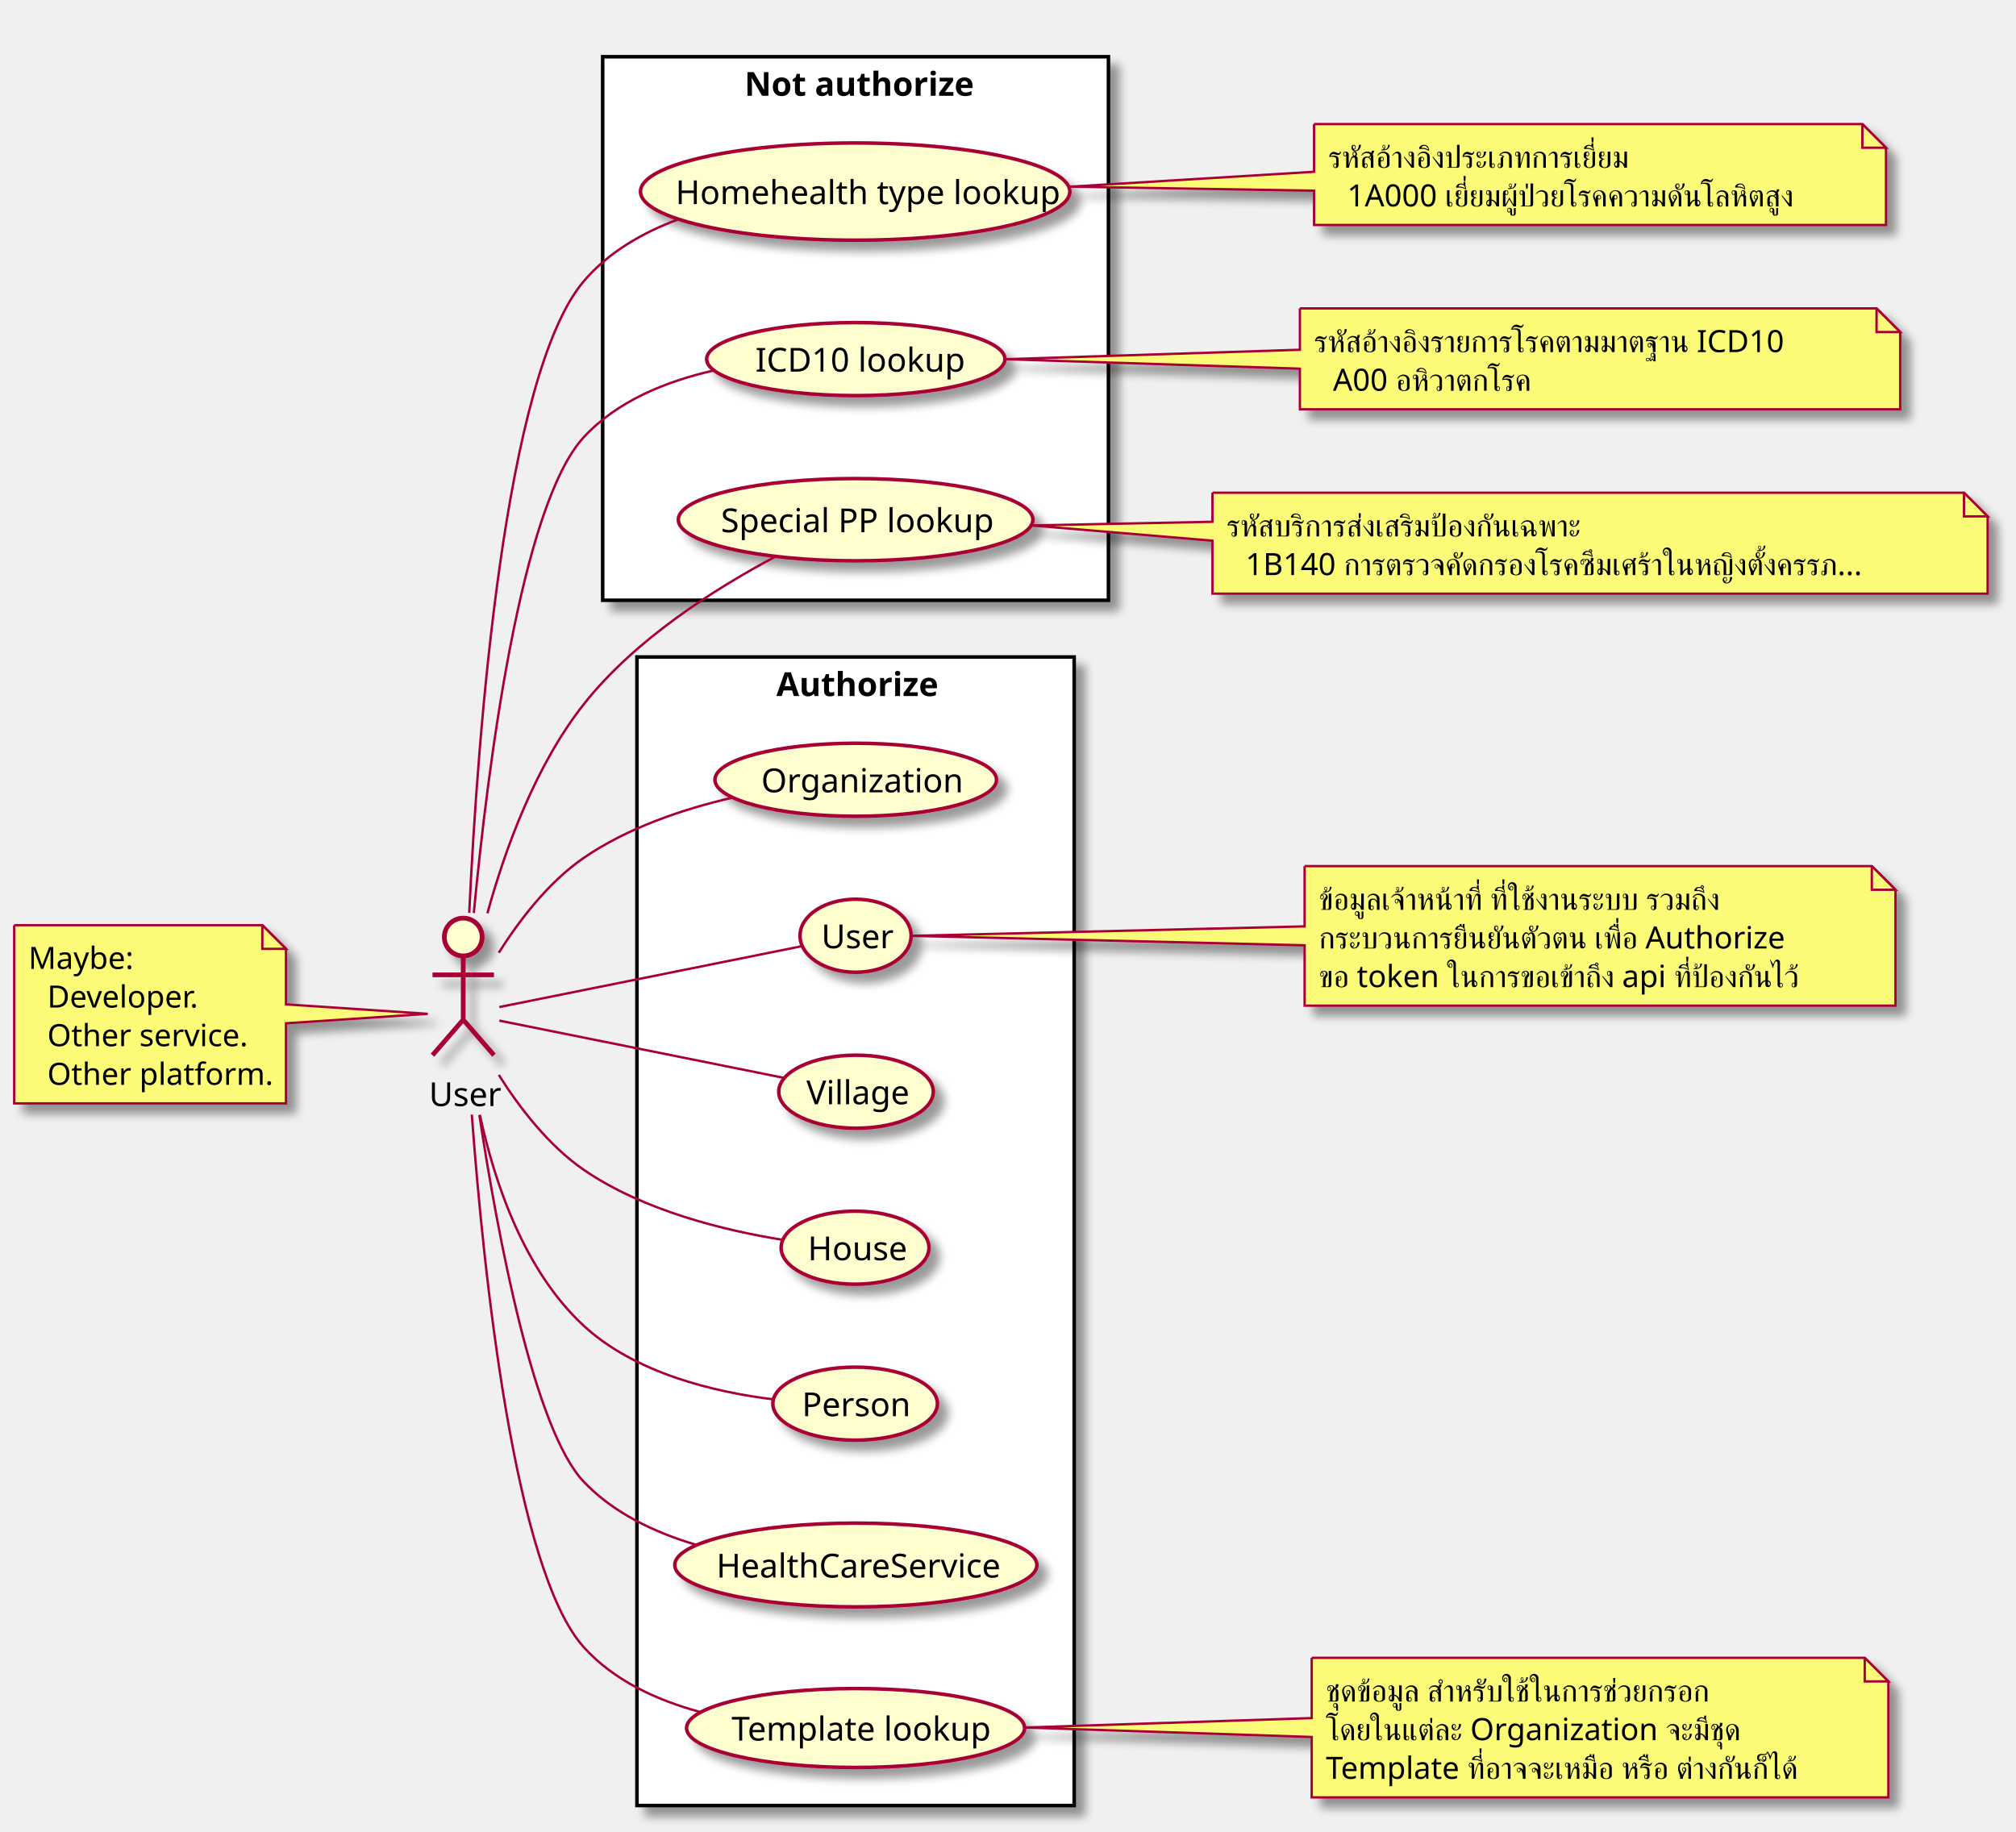
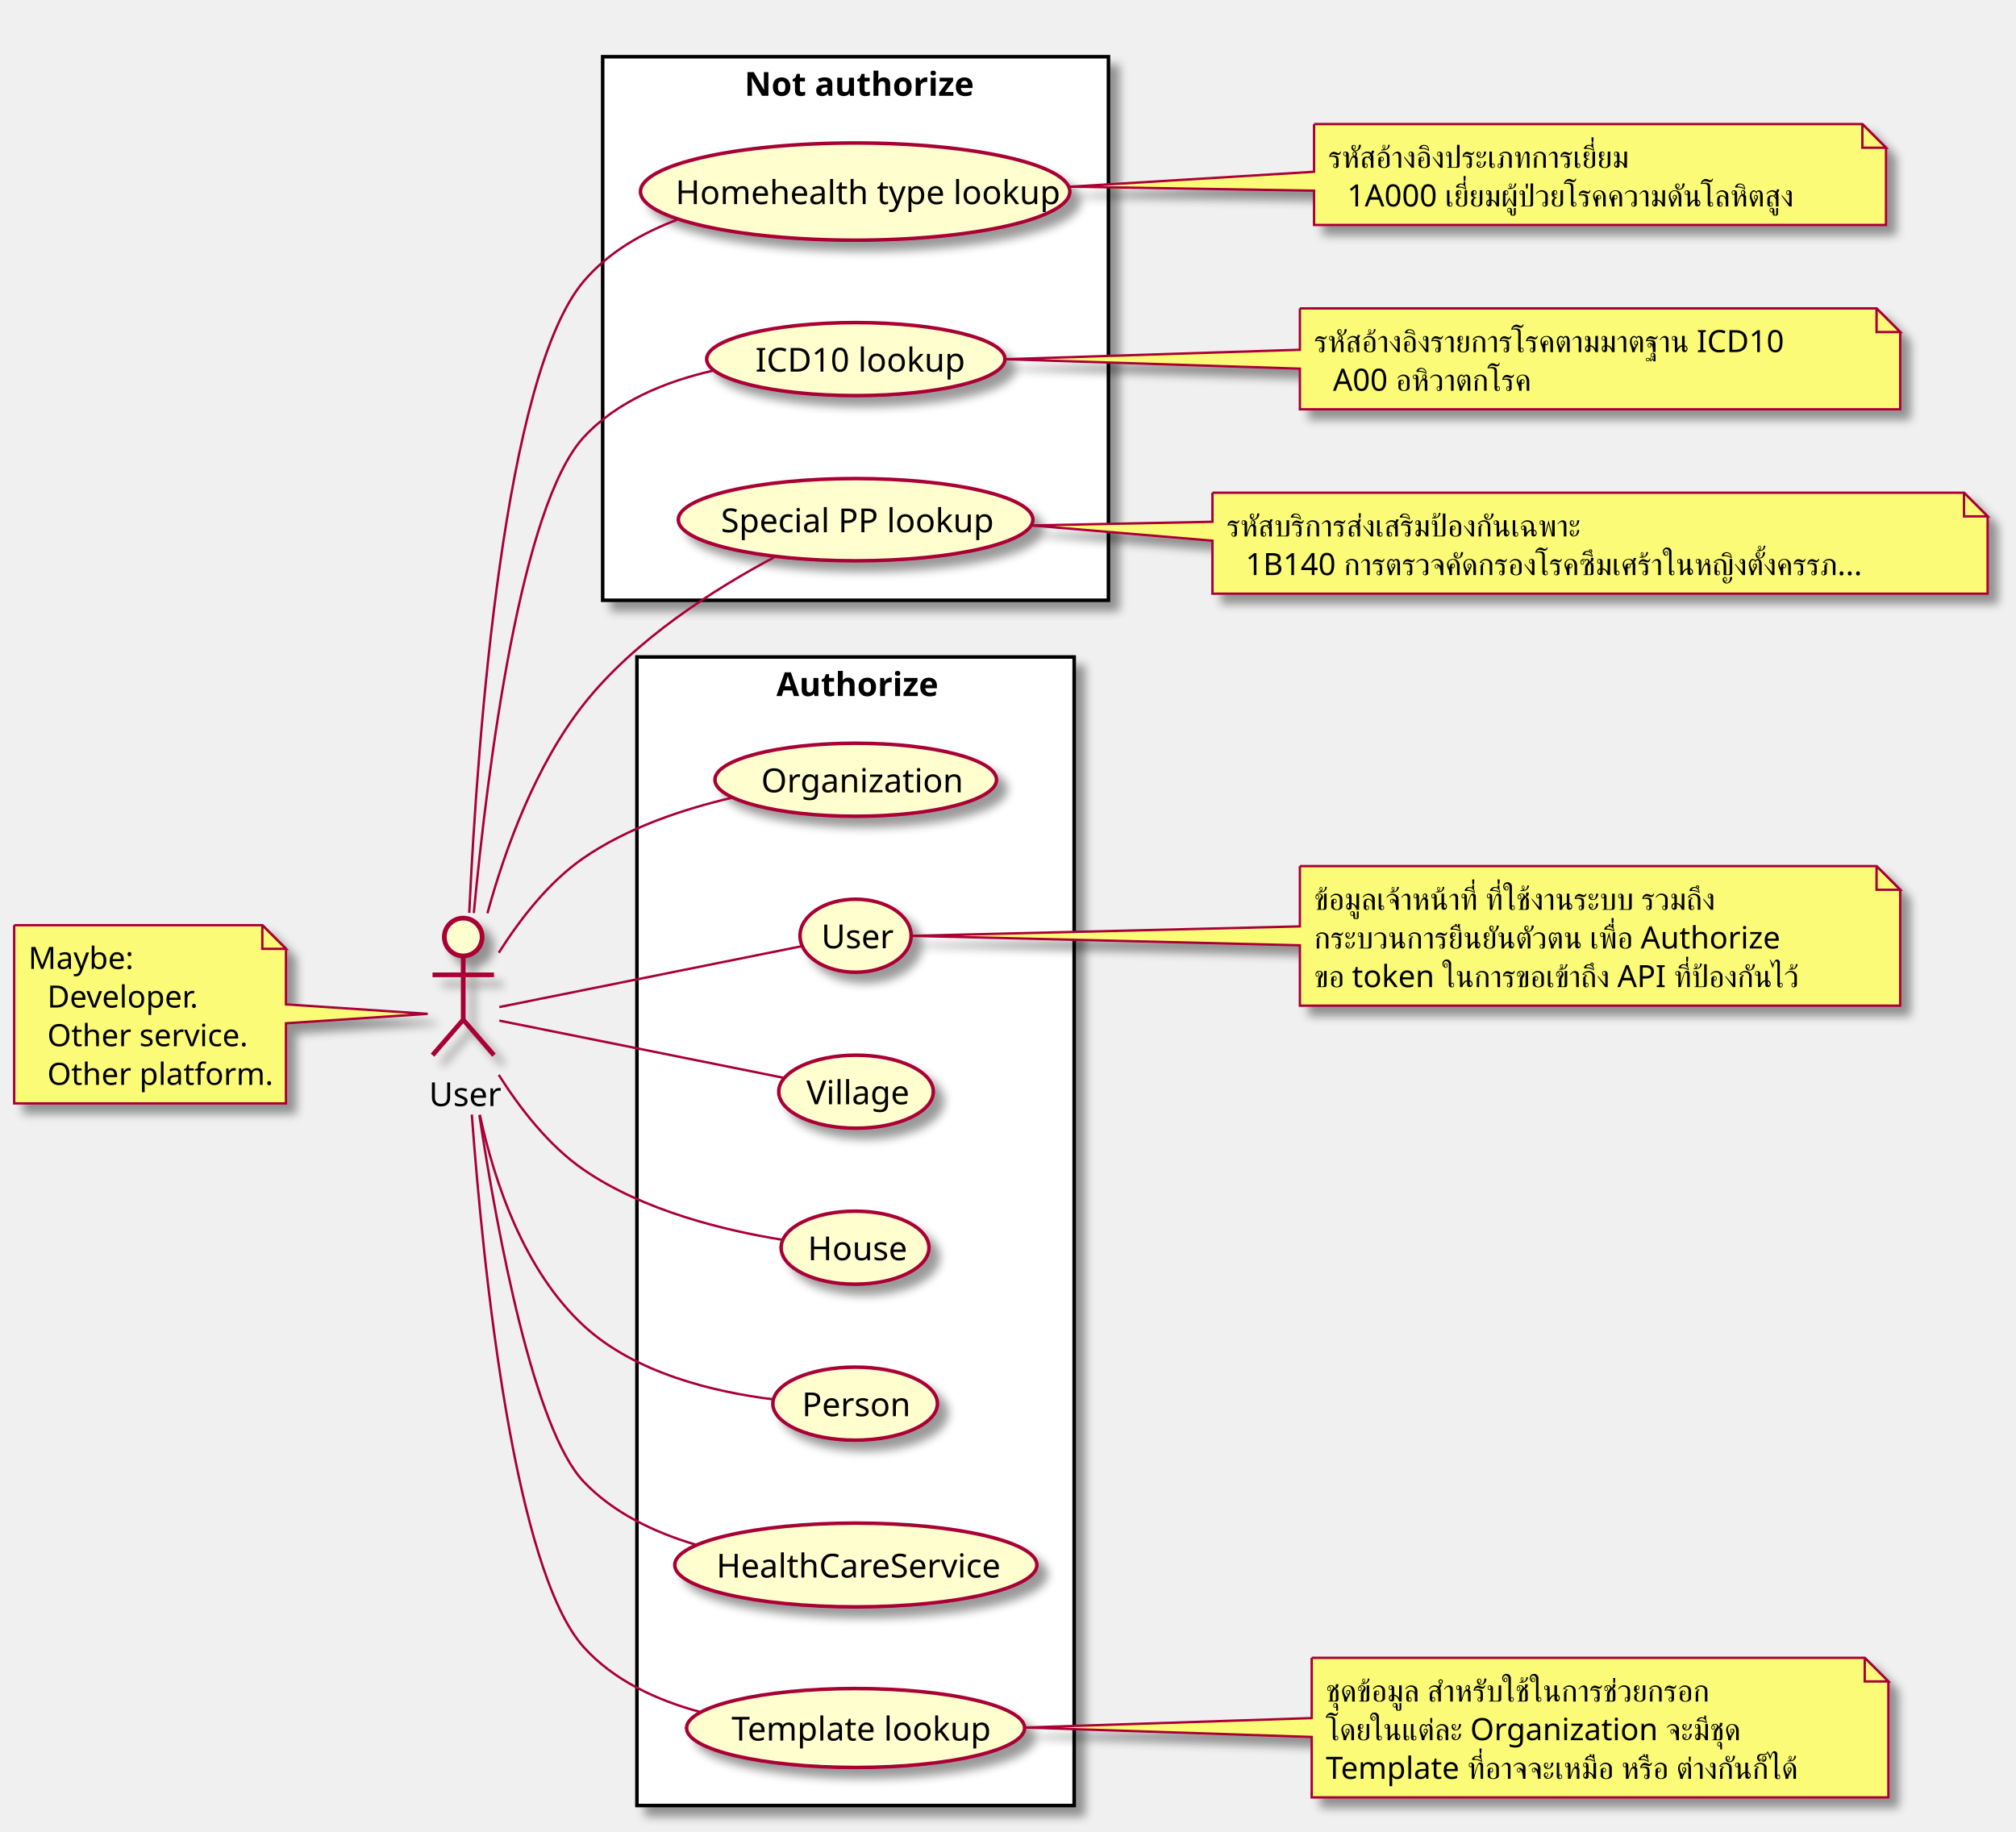
<svg xmlns="http://www.w3.org/2000/svg" contentScriptType="application/ecmascript" contentStyleType="text/css" height="775px" preserveAspectRatio="none" style="width:853px;height:775px;" version="1.1" viewBox="0 0 853 775" width="853px" zoomAndPan="magnify">
  <defs>
-     <filter height="300%" id="f2v6yv8oomlco" width="300%" x="-1" y="-1">
+     <filter height="300%" id="fz1c3eze7h07c" width="300%" x="-1" y="-1">
      <feGaussianBlur result="blurOut" stdDeviation="2.0" />
      <feColorMatrix in="blurOut" result="blurOut2" type="matrix" values="0 0 0 0 0 0 0 0 0 0 0 0 0 0 0 0 0 0 .4 0" />
      <feOffset dx="4.0" dy="4.0" in="blurOut2" result="blurOut3" />
      <feBlend in="SourceGraphic" in2="blurOut3" mode="normal" />
    </filter>
  </defs>
  <g>
-     <rect fill="#FFFFFF" filter="url(#f2v6yv8oomlco)" height="230" style="stroke: #000000; stroke-width: 1.5;" width="214" x="255" y="24" />
+     <rect fill="#FFFFFF" filter="url(#fz1c3eze7h07c)" height="230" style="stroke: #000000; stroke-width: 1.5;" width="214" x="255" y="24" />
    <text fill="#000000" font-family="sans-serif" font-size="14" font-weight="bold" lengthAdjust="spacingAndGlyphs" textLength="94" x="315" y="40.533">Not authorize</text>
-     <rect fill="#FFFFFF" filter="url(#f2v6yv8oomlco)" height="486" style="stroke: #000000; stroke-width: 1.5;" width="185" x="269.5" y="278" />
+     <rect fill="#FFFFFF" filter="url(#fz1c3eze7h07c)" height="486" style="stroke: #000000; stroke-width: 1.5;" width="185" x="269.5" y="278" />
    <text fill="#000000" font-family="sans-serif" font-size="14" font-weight="bold" lengthAdjust="spacingAndGlyphs" textLength="67" x="328.5" y="294.533">Authorize</text>
-     <ellipse cx="361.83" cy="81.066" fill="#FEFECE" filter="url(#f2v6yv8oomlco)" rx="90.83" ry="20.566" style="stroke: #A80036; stroke-width: 1.5;" />
+     <ellipse cx="361.83" cy="81.066" fill="#FEFECE" filter="url(#fz1c3eze7h07c)" rx="90.83" ry="20.566" style="stroke: #A80036; stroke-width: 1.5;" />
    <text fill="#000000" font-family="sans-serif" font-size="14" lengthAdjust="spacingAndGlyphs" textLength="152" x="285.83" y="86.371">Homehealth type lookup</text>
-     <ellipse cx="362.104" cy="151.952" fill="#FEFECE" filter="url(#f2v6yv8oomlco)" rx="63.104" ry="15.452" style="stroke: #A80036; stroke-width: 1.5;" />
+     <ellipse cx="362.104" cy="151.952" fill="#FEFECE" filter="url(#fz1c3eze7h07c)" rx="63.104" ry="15.452" style="stroke: #A80036; stroke-width: 1.5;" />
    <text fill="#000000" font-family="sans-serif" font-size="14" lengthAdjust="spacingAndGlyphs" textLength="85" x="319.604" y="157.256">ICD10 lookup</text>
-     <ellipse cx="362.021" cy="219.904" fill="#FEFECE" filter="url(#f2v6yv8oomlco)" rx="75.021" ry="17.404" style="stroke: #A80036; stroke-width: 1.5;" />
+     <ellipse cx="362.021" cy="219.904" fill="#FEFECE" filter="url(#fz1c3eze7h07c)" rx="75.021" ry="17.404" style="stroke: #A80036; stroke-width: 1.5;" />
    <text fill="#000000" font-family="sans-serif" font-size="14" lengthAdjust="spacingAndGlyphs" textLength="114" x="305.021" y="225.209">Special PP lookup</text>
-     <ellipse cx="362.068" cy="329.952" fill="#FEFECE" filter="url(#f2v6yv8oomlco)" rx="59.569" ry="15.452" style="stroke: #A80036; stroke-width: 1.5;" />
+     <ellipse cx="362.068" cy="329.952" fill="#FEFECE" filter="url(#fz1c3eze7h07c)" rx="59.569" ry="15.452" style="stroke: #A80036; stroke-width: 1.5;" />
    <text fill="#000000" font-family="sans-serif" font-size="14" lengthAdjust="spacingAndGlyphs" textLength="80" x="322.068" y="335.256">Organization</text>
-     <ellipse cx="362.006" cy="395.952" fill="#FEFECE" filter="url(#f2v6yv8oomlco)" rx="23.506" ry="15.452" style="stroke: #A80036; stroke-width: 1.5;" />
+     <ellipse cx="362.006" cy="395.952" fill="#FEFECE" filter="url(#fz1c3eze7h07c)" rx="23.506" ry="15.452" style="stroke: #A80036; stroke-width: 1.5;" />
    <text fill="#000000" font-family="sans-serif" font-size="14" lengthAdjust="spacingAndGlyphs" textLength="29" x="347.506" y="401.256">User</text>
-     <ellipse cx="362.199" cy="461.952" fill="#FEFECE" filter="url(#f2v6yv8oomlco)" rx="32.699" ry="15.452" style="stroke: #A80036; stroke-width: 1.5;" />
+     <ellipse cx="362.199" cy="461.952" fill="#FEFECE" filter="url(#fz1c3eze7h07c)" rx="32.699" ry="15.452" style="stroke: #A80036; stroke-width: 1.5;" />
    <text fill="#000000" font-family="sans-serif" font-size="14" lengthAdjust="spacingAndGlyphs" textLength="42" x="341.199" y="467.256">Village</text>
-     <ellipse cx="361.784" cy="527.952" fill="#FEFECE" filter="url(#f2v6yv8oomlco)" rx="31.284" ry="15.452" style="stroke: #A80036; stroke-width: 1.5;" />
+     <ellipse cx="361.784" cy="527.952" fill="#FEFECE" filter="url(#fz1c3eze7h07c)" rx="31.284" ry="15.452" style="stroke: #A80036; stroke-width: 1.5;" />
    <text fill="#000000" font-family="sans-serif" font-size="14" lengthAdjust="spacingAndGlyphs" textLength="40" x="341.784" y="533.256">House</text>
-     <ellipse cx="361.82" cy="593.952" fill="#FEFECE" filter="url(#f2v6yv8oomlco)" rx="34.82" ry="15.452" style="stroke: #A80036; stroke-width: 1.5;" />
+     <ellipse cx="361.82" cy="593.952" fill="#FEFECE" filter="url(#fz1c3eze7h07c)" rx="34.82" ry="15.452" style="stroke: #A80036; stroke-width: 1.5;" />
    <text fill="#000000" font-family="sans-serif" font-size="14" lengthAdjust="spacingAndGlyphs" textLength="45" x="339.32" y="599.256">Person</text>
-     <ellipse cx="362.114" cy="662.223" fill="#FEFECE" filter="url(#f2v6yv8oomlco)" rx="76.614" ry="17.723" style="stroke: #A80036; stroke-width: 1.5;" />
+     <ellipse cx="362.114" cy="662.223" fill="#FEFECE" filter="url(#fz1c3eze7h07c)" rx="76.614" ry="17.723" style="stroke: #A80036; stroke-width: 1.5;" />
    <text fill="#000000" font-family="sans-serif" font-size="14" lengthAdjust="spacingAndGlyphs" textLength="118" x="303.114" y="667.528">HealthCareService</text>
-     <ellipse cx="362.015" cy="731.203" fill="#FEFECE" filter="url(#f2v6yv8oomlco)" rx="71.515" ry="16.703" style="stroke: #A80036; stroke-width: 1.5;" />
+     <ellipse cx="362.015" cy="731.203" fill="#FEFECE" filter="url(#fz1c3eze7h07c)" rx="71.515" ry="16.703" style="stroke: #A80036; stroke-width: 1.5;" />
    <text fill="#000000" font-family="sans-serif" font-size="14" lengthAdjust="spacingAndGlyphs" textLength="105" x="309.515" y="736.508">Template lookup</text>
-     <ellipse cx="196" cy="396.5" fill="#FEFECE" filter="url(#f2v6yv8oomlco)" rx="8" ry="8" style="stroke: #A80036; stroke-width: 2.0;" />
-     <path d="M196,404.5 L196,431.5 M183,412.5 L209,412.5 M196,431.5 L183,446.5 M196,431.5 L209,446.5 " fill="none" filter="url(#f2v6yv8oomlco)" style="stroke: #A80036; stroke-width: 2.0;" />
+     <ellipse cx="196" cy="396.5" fill="#FEFECE" filter="url(#fz1c3eze7h07c)" rx="8" ry="8" style="stroke: #A80036; stroke-width: 2.0;" />
+     <path d="M196,404.5 L196,431.5 M183,412.5 L209,412.5 M196,431.5 L183,446.5 M196,431.5 L209,446.5 " fill="none" filter="url(#fz1c3eze7h07c)" style="stroke: #A80036; stroke-width: 2.0;" />
    <text fill="#000000" font-family="sans-serif" font-size="14" lengthAdjust="spacingAndGlyphs" textLength="29" x="181.5" y="468.033">User</text>
-     <path d="M6,391.5 L6,466.906 A0,0 0 0 0 6,466.906 L121,466.906 A0,0 0 0 0 121,466.906 L121,433 L180.972,429 L121,425 L121,401.5 L111,391.5 L6,391.5 A0,0 0 0 0 6,391.5 " fill="#FBFB77" filter="url(#f2v6yv8oomlco)" style="stroke: #A80036; stroke-width: 1.0;" />
+     <path d="M6,391.5 L6,466.906 A0,0 0 0 0 6,466.906 L121,466.906 A0,0 0 0 0 121,466.906 L121,433 L180.972,429 L121,425 L121,401.5 L111,391.5 L6,391.5 A0,0 0 0 0 6,391.5 " fill="#FBFB77" filter="url(#fz1c3eze7h07c)" style="stroke: #A80036; stroke-width: 1.0;" />
    <path d="M111,391.5 L111,401.5 L121,401.5 L111,391.5 " fill="#FBFB77" style="stroke: #A80036; stroke-width: 1.0;" />
    <text fill="#000000" font-family="sans-serif" font-size="13" lengthAdjust="spacingAndGlyphs" textLength="43" x="12" y="409.995">Maybe:</text>
    <text fill="#000000" font-family="sans-serif" font-size="13" lengthAdjust="spacingAndGlyphs" textLength="60" x="20" y="426.347">Developer.</text>
    <text fill="#000000" font-family="sans-serif" font-size="13" lengthAdjust="spacingAndGlyphs" textLength="80" x="20" y="442.698">Other service.</text>
    <text fill="#000000" font-family="sans-serif" font-size="13" lengthAdjust="spacingAndGlyphs" textLength="86" x="20" y="459.05">Other platform.</text>
-     <path d="M556,52.5 L556,72.685 L452.693,78.994 L556,80.685 L556,95.203 A0,0 0 0 0 556,95.203 L798,95.203 A0,0 0 0 0 798,95.203 L798,62.5 L788,52.5 L556,52.5 A0,0 0 0 0 556,52.5 " fill="#FBFB77" filter="url(#f2v6yv8oomlco)" style="stroke: #A80036; stroke-width: 1.0;" />
+     <path d="M556,52.5 L556,72.685 L452.693,78.994 L556,80.685 L556,95.203 A0,0 0 0 0 556,95.203 L798,95.203 A0,0 0 0 0 798,95.203 L798,62.5 L788,52.5 L556,52.5 A0,0 0 0 0 556,52.5 " fill="#FBFB77" filter="url(#fz1c3eze7h07c)" style="stroke: #A80036; stroke-width: 1.0;" />
    <path d="M788,52.5 L788,62.5 L798,62.5 L788,52.5 " fill="#FBFB77" style="stroke: #A80036; stroke-width: 1.0;" />
    <text fill="#000000" font-family="sans-serif" font-size="13" lengthAdjust="spacingAndGlyphs" textLength="150" x="562" y="70.995">รหัสอ้างอิงประเภทการเยี่ยม</text>
    <text fill="#000000" font-family="sans-serif" font-size="13" lengthAdjust="spacingAndGlyphs" textLength="213" x="570" y="87.347">1A000 เยี่ยมผู้ป่วยโรคความดันโลหิตสูง</text>
-     <path d="M550,130.5 L550,148 L425.213,152 L550,156 L550,173.203 A0,0 0 0 0 550,173.203 L804,173.203 A0,0 0 0 0 804,173.203 L804,140.5 L794,130.5 L550,130.5 A0,0 0 0 0 550,130.5 " fill="#FBFB77" filter="url(#f2v6yv8oomlco)" style="stroke: #A80036; stroke-width: 1.0;" />
+     <path d="M550,130.5 L550,148 L425.213,152 L550,156 L550,173.203 A0,0 0 0 0 550,173.203 L804,173.203 A0,0 0 0 0 804,173.203 L804,140.5 L794,130.5 L550,130.5 A0,0 0 0 0 550,130.5 " fill="#FBFB77" filter="url(#fz1c3eze7h07c)" style="stroke: #A80036; stroke-width: 1.0;" />
    <path d="M794,130.5 L794,140.5 L804,140.5 L794,130.5 " fill="#FBFB77" style="stroke: #A80036; stroke-width: 1.0;" />
    <text fill="#000000" font-family="sans-serif" font-size="13" lengthAdjust="spacingAndGlyphs" textLength="233" x="556" y="148.995">รหัสอ้างอิงรายการโรคตามมาตฐาน ICD10</text>
    <text fill="#000000" font-family="sans-serif" font-size="13" lengthAdjust="spacingAndGlyphs" textLength="95" x="564" y="165.347">A00 อหิวาตกโรค</text>
-     <path d="M513,208.5 L513,220.788 L436.385,222.345 L513,228.788 L513,251.203 A0,0 0 0 0 513,251.203 L841,251.203 A0,0 0 0 0 841,251.203 L841,218.5 L831,208.5 L513,208.5 A0,0 0 0 0 513,208.5 " fill="#FBFB77" filter="url(#f2v6yv8oomlco)" style="stroke: #A80036; stroke-width: 1.0;" />
+     <path d="M513,208.5 L513,220.788 L436.385,222.345 L513,228.788 L513,251.203 A0,0 0 0 0 513,251.203 L841,251.203 A0,0 0 0 0 841,251.203 L841,218.5 L831,208.5 L513,208.5 A0,0 0 0 0 513,208.5 " fill="#FBFB77" filter="url(#fz1c3eze7h07c)" style="stroke: #A80036; stroke-width: 1.0;" />
    <path d="M831,208.5 L831,218.5 L841,218.5 L831,208.5 " fill="#FBFB77" style="stroke: #A80036; stroke-width: 1.0;" />
    <text fill="#000000" font-family="sans-serif" font-size="13" lengthAdjust="spacingAndGlyphs" textLength="178" x="519" y="226.995">รหัสบริการส่งเสริมป้องกันเฉพาะ</text>
    <text fill="#000000" font-family="sans-serif" font-size="13" lengthAdjust="spacingAndGlyphs" textLength="299" x="527" y="243.347">1B140 การตรวจคัดกรองโรคซึมเศร้าในหญิงตั้งครรภ...</text>
-     <path d="M552,366.5 L552,392 L385.51,396 L552,400 L552,425.555 A0,0 0 0 0 552,425.555 L802,425.555 A0,0 0 0 0 802,425.555 L802,376.5 L792,366.5 L552,366.5 A0,0 0 0 0 552,366.5 " fill="#FBFB77" filter="url(#f2v6yv8oomlco)" style="stroke: #A80036; stroke-width: 1.0;" />
-     <path d="M792,366.5 L792,376.5 L802,376.5 L792,366.5 " fill="#FBFB77" style="stroke: #A80036; stroke-width: 1.0;" />
-     <text fill="#000000" font-family="sans-serif" font-size="13" lengthAdjust="spacingAndGlyphs" textLength="204" x="558" y="384.995">ข้อมูลเจ้าหน้าที่ ที่ใช้งานระบบ รวมถึง</text>
-     <text fill="#000000" font-family="sans-serif" font-size="13" lengthAdjust="spacingAndGlyphs" textLength="217" x="558" y="401.347">กระบวนการยืนยันตัวตน เพื่อ Authorize</text>
-     <text fill="#000000" font-family="sans-serif" font-size="13" lengthAdjust="spacingAndGlyphs" textLength="229" x="558" y="417.698">ขอ token ในการขอเข้าถึง api ที่ป้องกันไว้</text>
-     <path d="M555,701.5 L555,727 L433.634,731 L555,735 L555,760.555 A0,0 0 0 0 555,760.555 L799,760.555 A0,0 0 0 0 799,760.555 L799,711.5 L789,701.5 L555,701.5 A0,0 0 0 0 555,701.5 " fill="#FBFB77" filter="url(#f2v6yv8oomlco)" style="stroke: #A80036; stroke-width: 1.0;" />
+     <path d="M550,366.5 L550,392 L385.51,396 L550,400 L550,425.555 A0,0 0 0 0 550,425.555 L804,425.555 A0,0 0 0 0 804,425.555 L804,376.5 L794,366.5 L550,366.5 A0,0 0 0 0 550,366.5 " fill="#FBFB77" filter="url(#fz1c3eze7h07c)" style="stroke: #A80036; stroke-width: 1.0;" />
+     <path d="M794,366.5 L794,376.5 L804,376.5 L794,366.5 " fill="#FBFB77" style="stroke: #A80036; stroke-width: 1.0;" />
+     <text fill="#000000" font-family="sans-serif" font-size="13" lengthAdjust="spacingAndGlyphs" textLength="204" x="556" y="384.995">ข้อมูลเจ้าหน้าที่ ที่ใช้งานระบบ รวมถึง</text>
+     <text fill="#000000" font-family="sans-serif" font-size="13" lengthAdjust="spacingAndGlyphs" textLength="217" x="556" y="401.347">กระบวนการยืนยันตัวตน เพื่อ Authorize</text>
+     <text fill="#000000" font-family="sans-serif" font-size="13" lengthAdjust="spacingAndGlyphs" textLength="233" x="556" y="417.698">ขอ token ในการขอเข้าถึง API ที่ป้องกันไว้</text>
+     <path d="M555,701.5 L555,727 L433.634,731 L555,735 L555,760.555 A0,0 0 0 0 555,760.555 L799,760.555 A0,0 0 0 0 799,760.555 L799,711.5 L789,701.5 L555,701.5 A0,0 0 0 0 555,701.5 " fill="#FBFB77" filter="url(#fz1c3eze7h07c)" style="stroke: #A80036; stroke-width: 1.0;" />
    <path d="M789,701.5 L789,711.5 L799,711.5 L789,701.5 " fill="#FBFB77" style="stroke: #A80036; stroke-width: 1.0;" />
    <text fill="#000000" font-family="sans-serif" font-size="13" lengthAdjust="spacingAndGlyphs" textLength="195" x="561" y="719.995">ชุดข้อมูล สำหรับใช้ในการช่วยกรอก</text>
    <text fill="#000000" font-family="sans-serif" font-size="13" lengthAdjust="spacingAndGlyphs" textLength="187" x="561" y="736.347">โดยในแต่ละ Organization จะมีชุด</text>
    <text fill="#000000" font-family="sans-serif" font-size="13" lengthAdjust="spacingAndGlyphs" textLength="223" x="561" y="752.698">Template ที่อาจจะเหมือ หรือ ต่างกันก็ได้</text>
    <path d="M198.54,386.273 C202.104,310.907 213.371,158.565 247,119 C257.404,106.76 271.862,98.445 286.995,92.802 " fill="none" id="Dev-Homehealth type lookup" style="stroke: #A80036; stroke-width: 1.0;" />
    <path d="M200.475,386.359 C206.373,324.429 220.379,213.831 247,185 C261.118,169.711 281.84,161.349 301.758,156.828 " fill="none" id="Dev-ICD10 lookup" style="stroke: #A80036; stroke-width: 1.0;" />
    <path d="M206.23,386.467 C213.766,359.085 226.577,323.902 247,298 C268.678,270.506 302.709,249.003 327.952,235.599 " fill="none" id="Dev-Special PP lookup" style="stroke: #A80036; stroke-width: 1.0;" />
    <path d="M211.038,403.163 C219.727,389.408 232.073,373.259 247,363 C265.509,350.28 288.923,342.409 309.711,337.564 " fill="none" id="Dev-Organization" style="stroke: #A80036; stroke-width: 1.0;" />
    <path d="M211.267,426.129 C240.023,420.343 305.103,407.248 339.213,400.384 " fill="none" id="Dev-User" style="stroke: #A80036; stroke-width: 1.0;" />
    <path d="M211.267,431.871 C238.075,437.265 296.452,449.012 331.875,456.139 " fill="none" id="Dev-Village" style="stroke: #A80036; stroke-width: 1.0;" />
    <path d="M211.038,454.837 C219.727,468.592 232.073,484.741 247,495 C272.301,512.388 306.769,520.715 331.162,524.637 " fill="none" id="Dev-House" style="stroke: #A80036; stroke-width: 1.0;" />
    <path d="M203.031,471.726 C209.287,500.704 221.876,537.817 247,561 C268.805,581.121 302.15,589.047 327.153,592.131 " fill="none" id="Dev-Person" style="stroke: #A80036; stroke-width: 1.0;" />
    <path d="M202.831,471.826 C210.642,523.118 225.991,604.902 247,627 C259.553,640.204 276.947,648.466 294.37,653.624 " fill="none" id="Dev-HealthCareService" style="stroke: #A80036; stroke-width: 1.0;" />
    <path d="M199.627,471.627 C204.61,538.65 217.676,664.411 247,697 C259.709,711.125 278.007,719.488 296.235,724.408 " fill="none" id="Dev-Template lookup" style="stroke: #A80036; stroke-width: 1.0;" />
  </g>
</svg>
